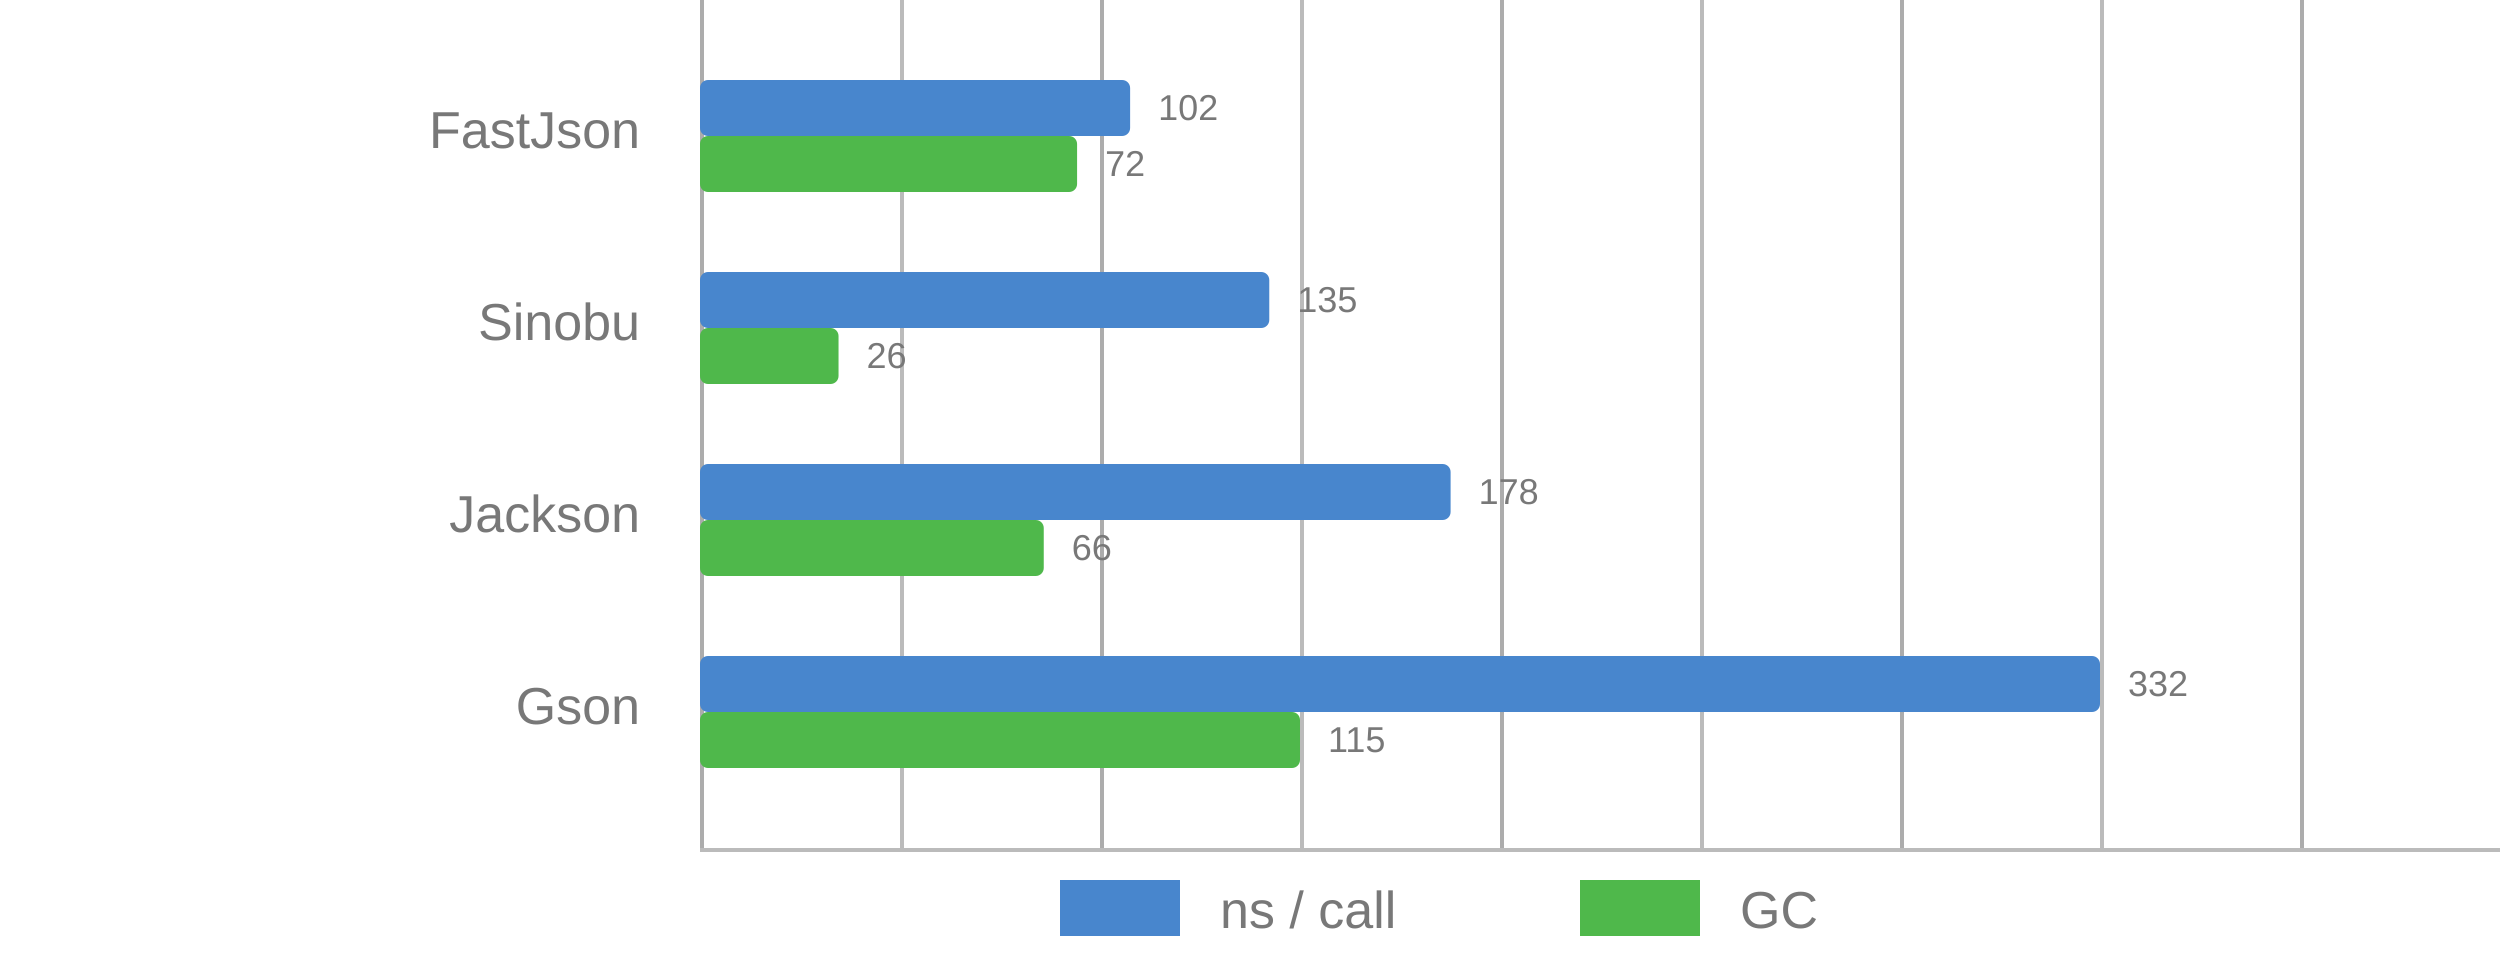
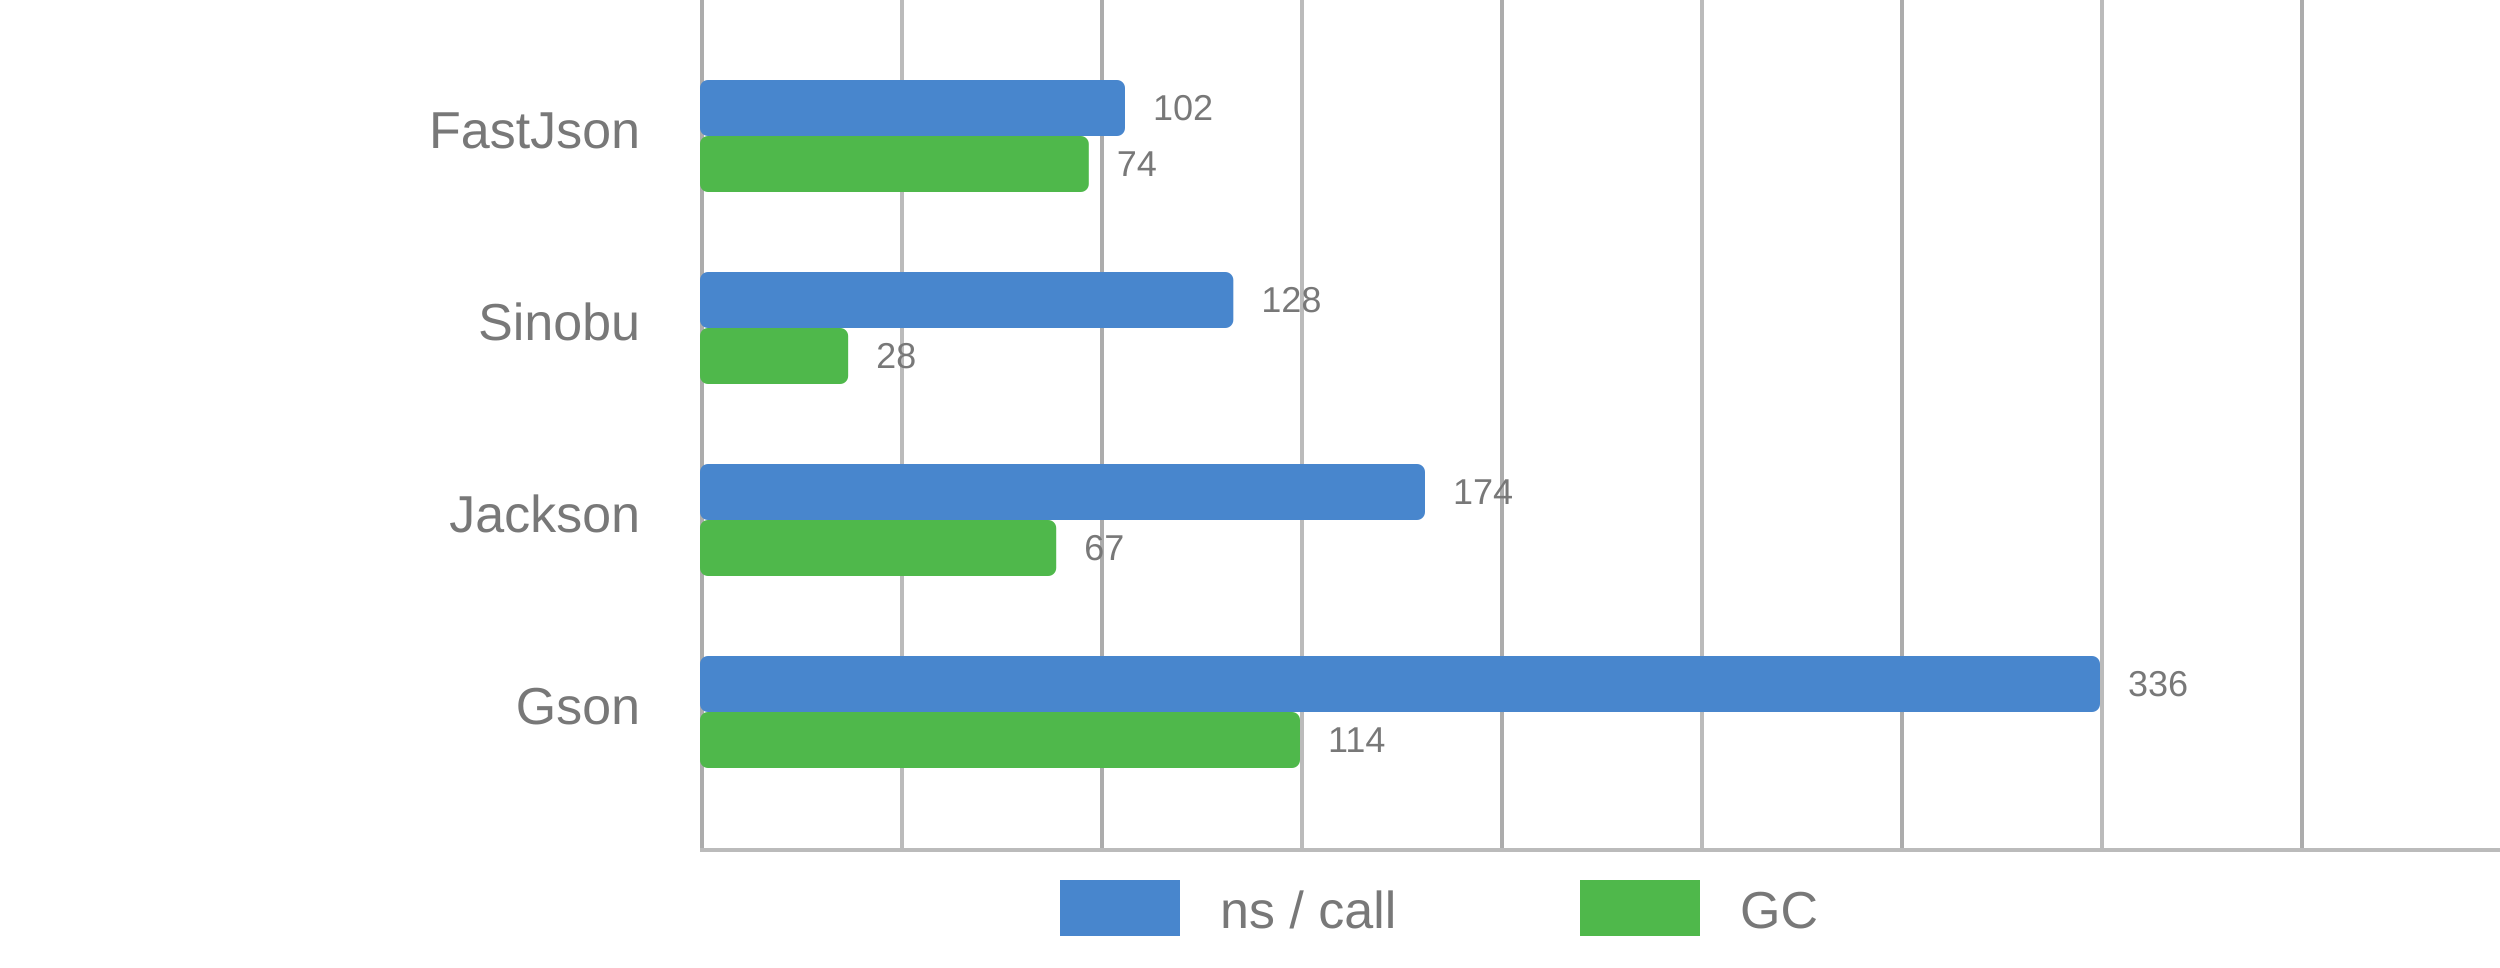
<svg xmlns="http://www.w3.org/2000/svg" viewBox="0 0 625 242">
  <style>
      text {
          font-family: Arial;
          font-size: 13px;
          fill: #787878;
      }

      .desc {
          font-size: 9px;
      }

      .vline {
          fill: #acacac;
          stroke: none;
          stroke-width: 0;
      }

      .subline {
          fill: #bbb;
          stroke: none;
          stroke-width: 0;
      }

      .call {
          fill: #4886CD;
          stroke-linejoin: round;
          height: 14px;
      }

      .gc {
          fill: #4FB84B;
          stroke-linejoin: round;
          height: 14px;
      }
  </style>
  <g>
    <rect x="175" y="0" width="1" height="212" class="vline" />
    <rect x="275" y="0" width="1" height="212" class="vline" />
    <rect x="375" y="0" width="1" height="212" class="vline" />
    <rect x="475" y="0" width="1" height="212" class="vline" />
    <rect x="575" y="0" width="1" height="212" class="vline" />
    <rect x="225" y="0" width="1" height="212" class="subline" />
    <rect x="325" y="0" width="1" height="212" class="subline" />
    <rect x="425" y="0" width="1" height="212" class="subline" />
    <rect x="525" y="0" width="1" height="212" class="subline" />
    <rect x="175" y="212" width="450" height="1" class="subline" />
    <rect x="265" y="220" width="30" class="call" />
    <text x="305" y="232">ns / call</text>
    <rect x="395" y="220" width="30" class="gc" />
    <text x="435" y="232">GC</text>
  </g>
-   <g>
-     <rect x="175" y="20" width="107.53" rx="2" ry="2" class="call" />
-     <rect x="175" y="34" width="94.271" rx="2" ry="2" class="gc" />
-     <text x="160" y="37" text-anchor="end">FastJson</text>
-     <text x="289.53" y="30" class="desc">102</text>
-     <text x="276.271" y="44" class="desc">72</text>
-   </g>
-   <g>
-     <rect x="175" y="68" width="142.319" rx="2" ry="2" class="call" />
-     <rect x="175" y="82" width="34.635" rx="2" ry="2" class="gc" />
-     <text x="160" y="85" text-anchor="end">Sinobu</text>
-     <text x="324.319" y="78" class="desc">135</text>
-     <text x="216.635" y="92" class="desc">26</text>
-   </g>
-   <g>
-     <rect x="175" y="116" width="187.651" rx="2" ry="2" class="call" />
-     <rect x="175" y="130" width="85.938" rx="2" ry="2" class="gc" />
-     <text x="160" y="133" text-anchor="end">Jackson</text>
-     <text x="369.651" y="126" class="desc">178</text>
-     <text x="267.938" y="140" class="desc">66</text>
-   </g>
-   <g>
-     <rect x="175" y="164" width="350" rx="2" ry="2" class="call" />
-     <rect x="175" y="178" width="150" rx="2" ry="2" class="gc" />
-     <text x="160" y="181" text-anchor="end">Gson</text>
-     <text x="532" y="174" class="desc">332</text>
-     <text x="332" y="188" class="desc">115</text>
-   </g>
+   <rect x="175" y="20" width="106.25" rx="2" ry="2" class="call" />
+   <rect x="175" y="34" width="97.198" rx="2" ry="2" class="gc" />
+   <text x="160" y="37" text-anchor="end">FastJson</text>
+   <text x="288.25" y="30" class="desc">102</text>
+   <text x="279.198" y="44" class="desc">74</text>
+   <rect x="175" y="68" width="133.333" rx="2" ry="2" class="call" />
+   <rect x="175" y="82" width="37.04" rx="2" ry="2" class="gc" />
+   <text x="160" y="85" text-anchor="end">Sinobu</text>
+   <text x="315.333" y="78" class="desc">128</text>
+   <text x="219.04" y="92" class="desc">28</text>
+   <rect x="175" y="116" width="181.25" rx="2" ry="2" class="call" />
+   <rect x="175" y="130" width="89.054" rx="2" ry="2" class="gc" />
+   <text x="160" y="133" text-anchor="end">Jackson</text>
+   <text x="363.25" y="126" class="desc">174</text>
+   <text x="271.054" y="140" class="desc">67</text>
+   <rect x="175" y="164" width="350" rx="2" ry="2" class="call" />
+   <rect x="175" y="178" width="150" rx="2" ry="2" class="gc" />
+   <text x="160" y="181" text-anchor="end">Gson</text>
+   <text x="532" y="174" class="desc">336</text>
+   <text x="332" y="188" class="desc">114</text>
+   <text x="205" y="252" class="desc">Java: 19</text>
+   <text x="275" y="252" class="desc">Memory: 8128MB</text>
+   <text x="375" y="252" class="desc">CPU: 12th Gen Intel(R) Core(TM) i5-12400 2.5GHz</text>
</svg>
